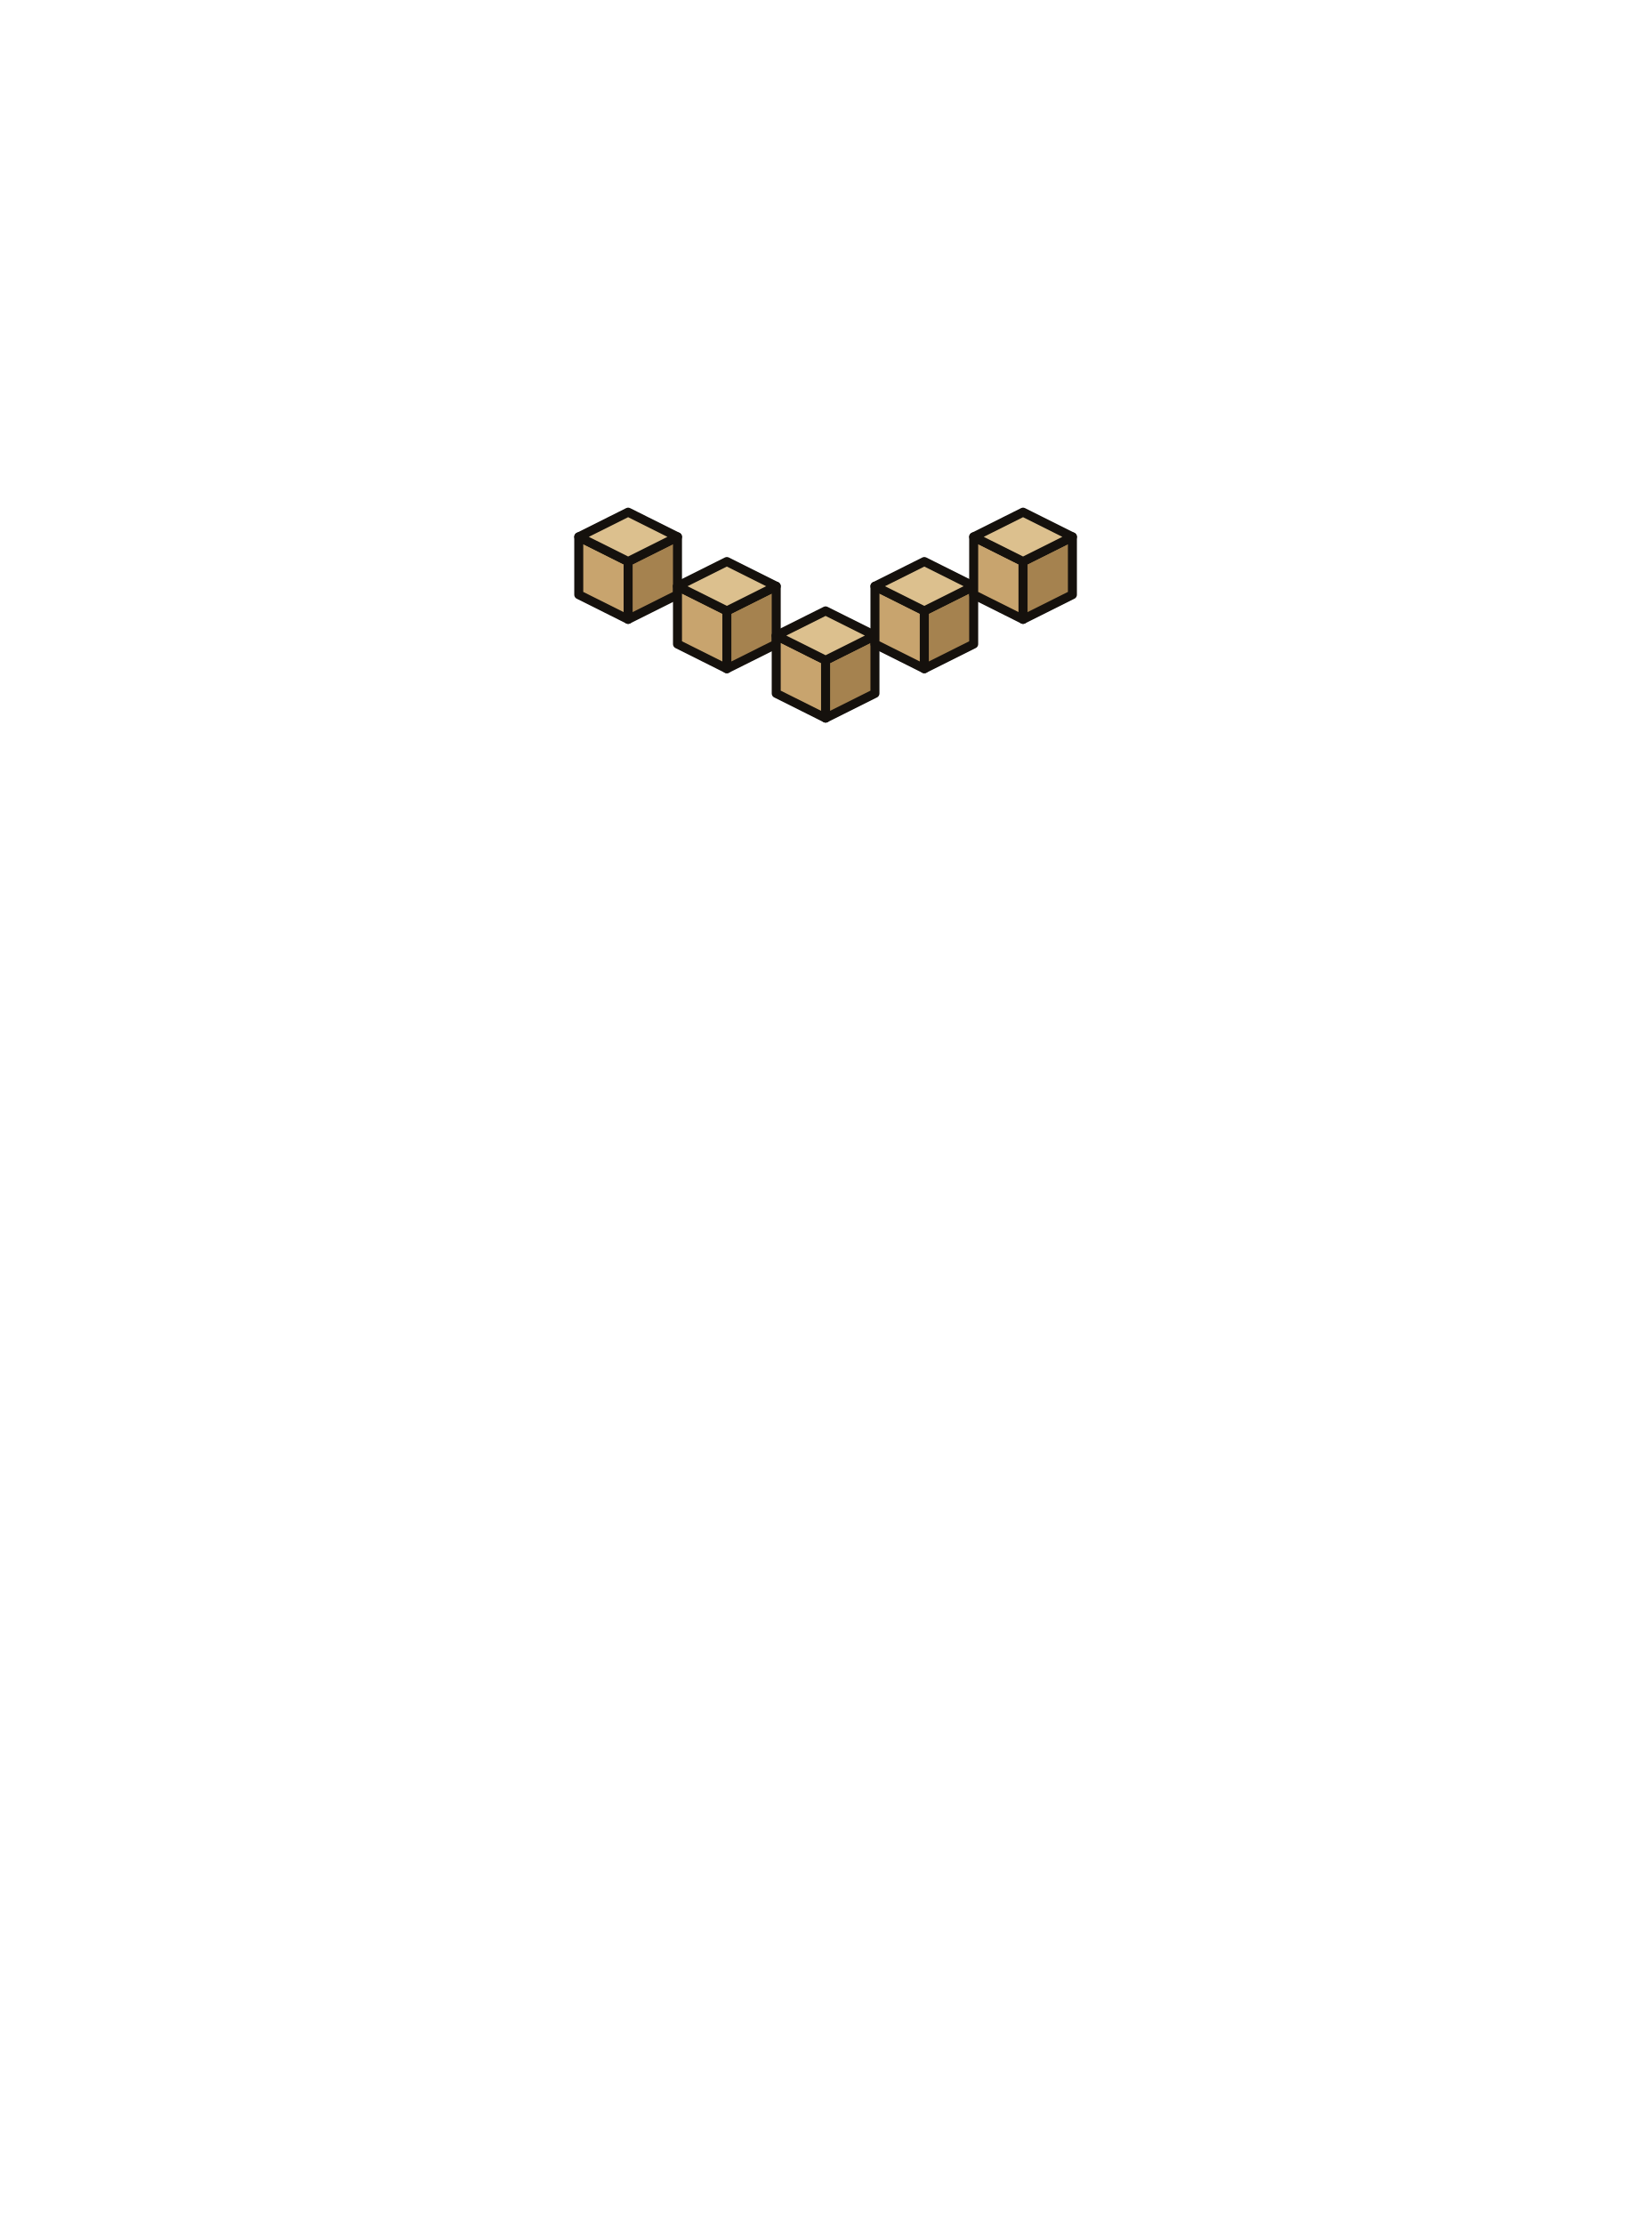
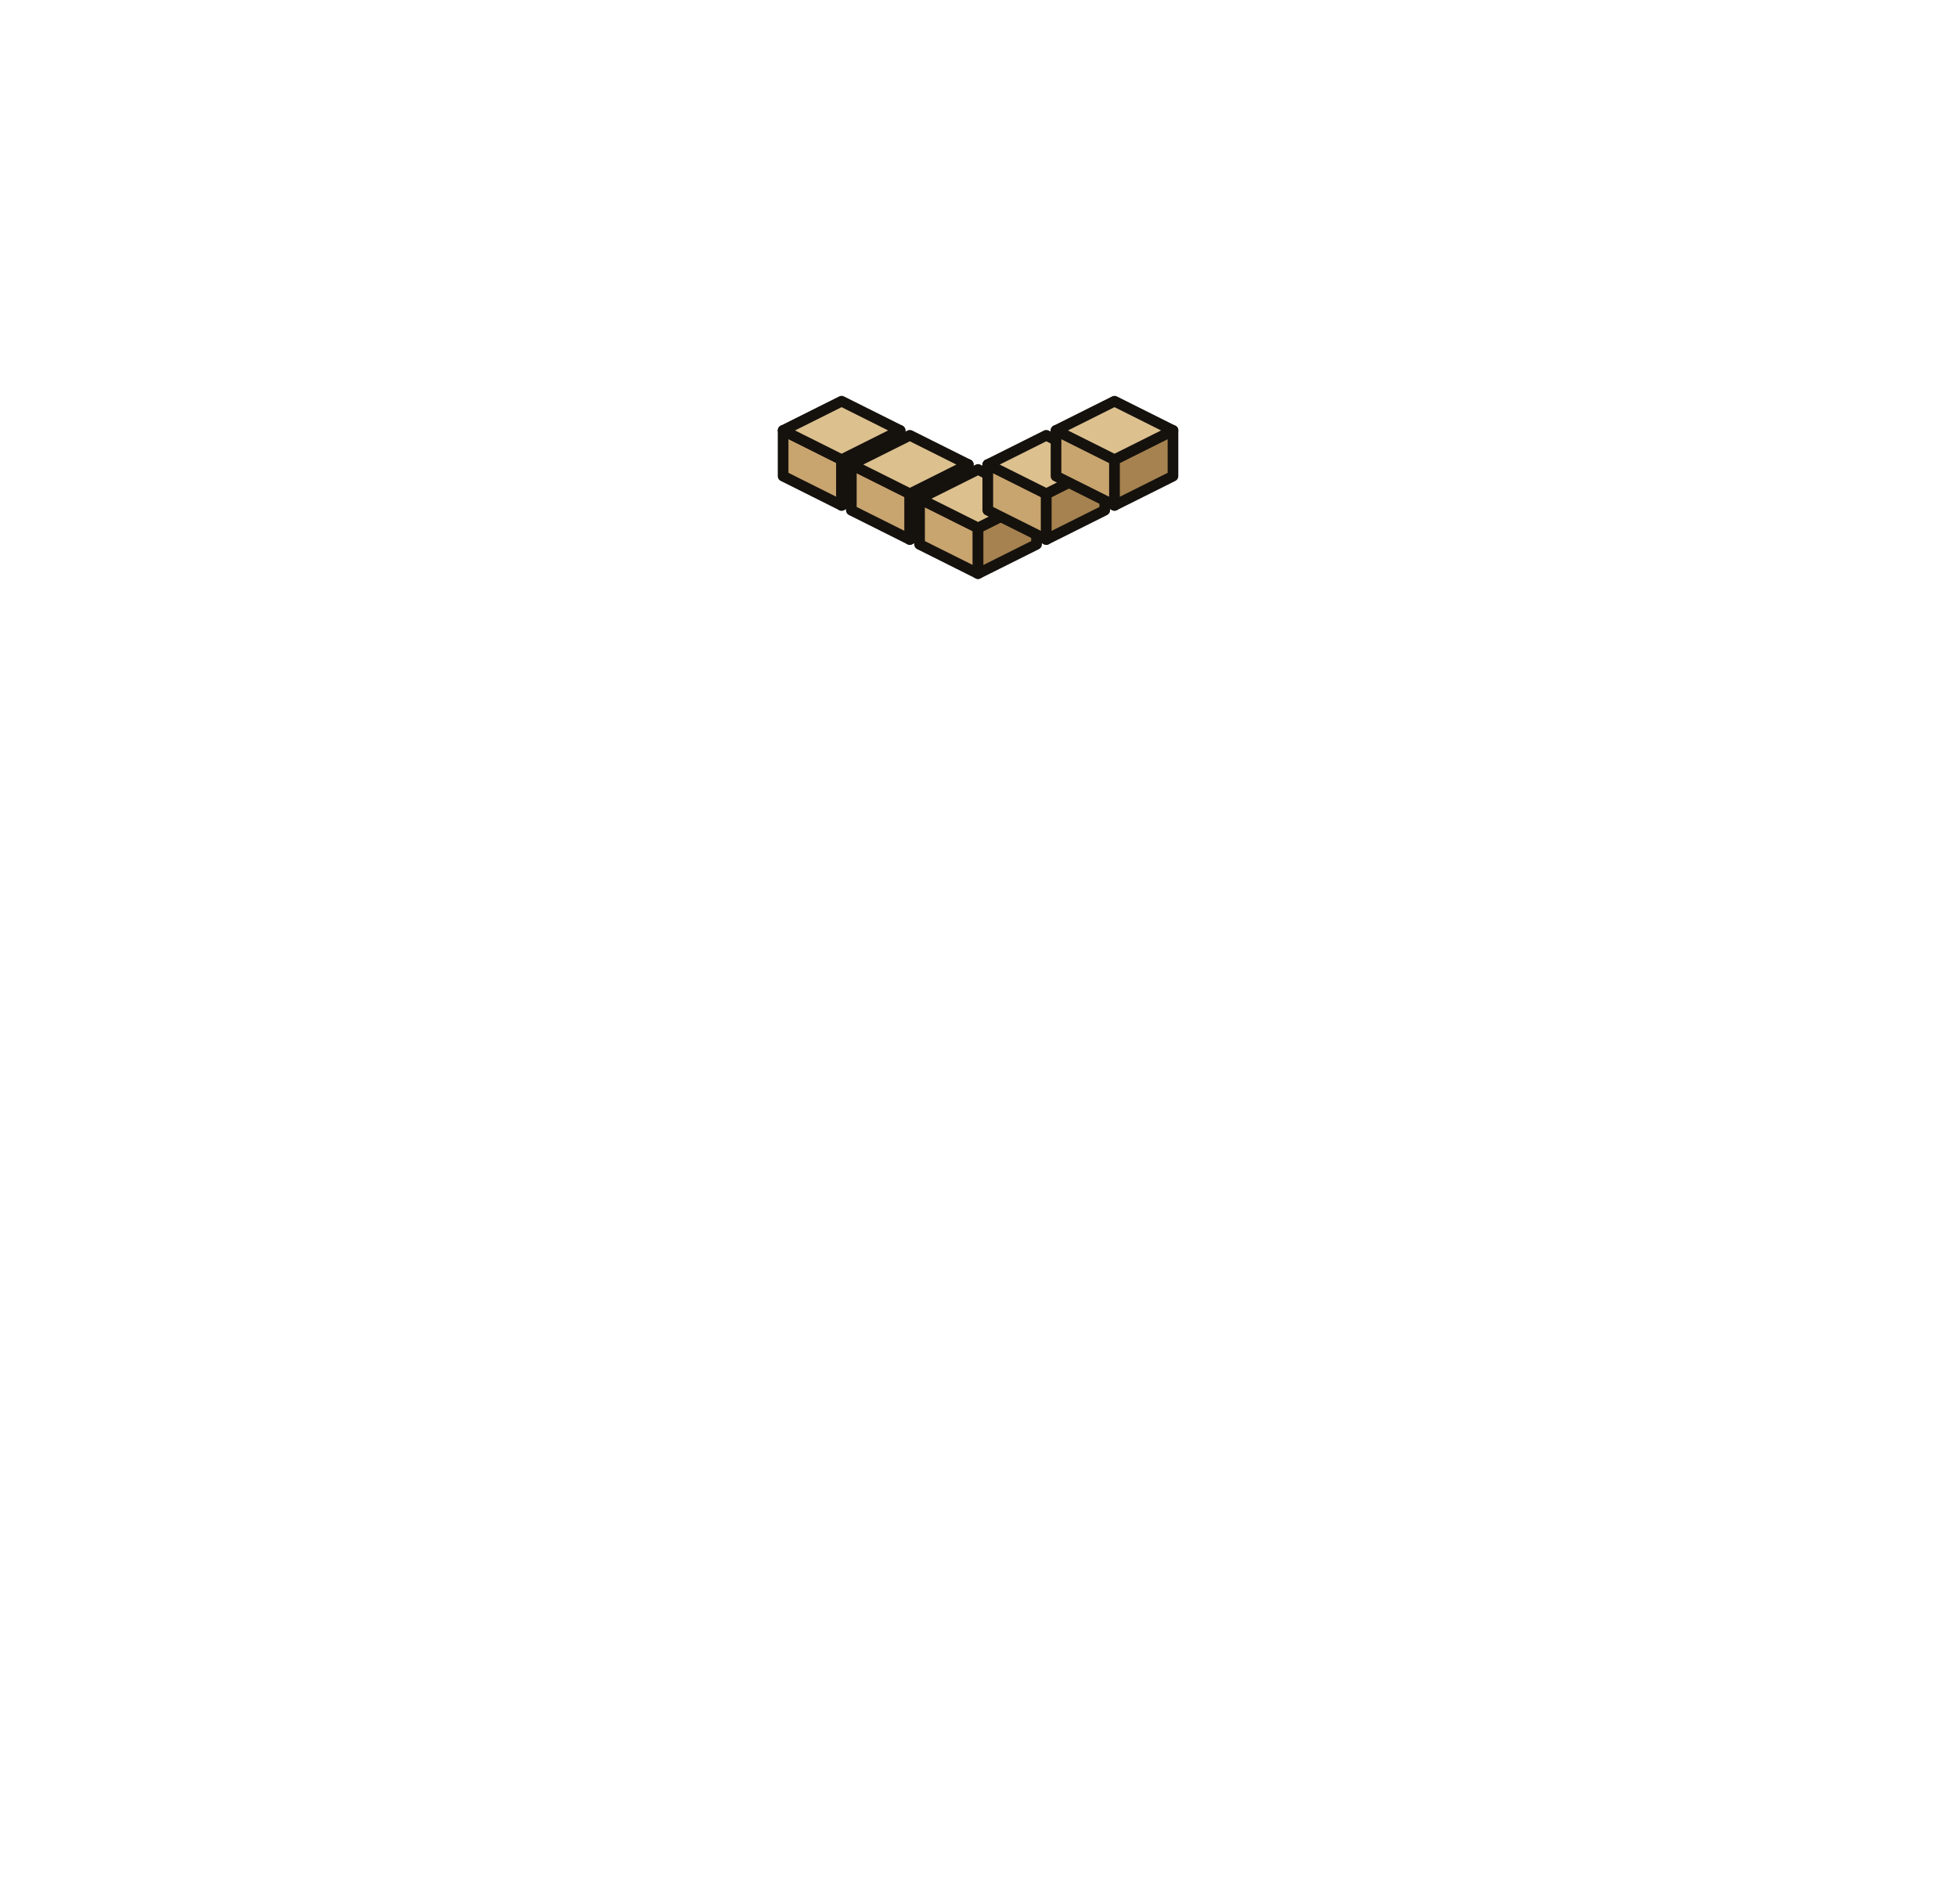
- <svg xmlns="http://www.w3.org/2000/svg" width="514" height="692" viewBox="-128.44 -280.2 257 346">
-   <polygon points="-38.4,-187.68 -30.72,-183.84 -30.72,-192.84 -38.4,-196.68" fill="#c8a46e" stroke="#15110d" stroke-width="1.4" stroke-linejoin="round" />
-   <polygon points="-30.72,-183.84 -23.04,-187.68 -23.04,-196.68 -30.72,-192.84" fill="#a5824f" stroke="#15110d" stroke-width="1.4" stroke-linejoin="round" />
-   <polygon points="-30.72,-200.52 -23.04,-196.68 -30.72,-192.84 -38.4,-196.68" fill="#dcc08e" stroke="#15110d" stroke-width="1.4" stroke-linejoin="round" />
-   <polygon points="-23.04,-180 -15.36,-176.16 -15.36,-185.16 -23.04,-189" fill="#c8a46e" stroke="#15110d" stroke-width="1.4" stroke-linejoin="round" />
-   <polygon points="-15.36,-176.16 -7.68,-180 -7.68,-189 -15.36,-185.16" fill="#a5824f" stroke="#15110d" stroke-width="1.4" stroke-linejoin="round" />
-   <polygon points="-15.36,-192.84 -7.68,-189 -15.36,-185.16 -23.04,-189" fill="#dcc08e" stroke="#15110d" stroke-width="1.4" stroke-linejoin="round" />
-   <polygon points="-7.68,-172.32 0,-168.48 0,-177.48 -7.68,-181.32" fill="#c8a46e" stroke="#15110d" stroke-width="1.4" stroke-linejoin="round" />
-   <polygon points="0,-168.48 7.68,-172.32 7.68,-181.32 0,-177.48" fill="#a5824f" stroke="#15110d" stroke-width="1.4" stroke-linejoin="round" />
-   <polygon points="0,-185.16 7.68,-181.32 0,-177.48 -7.68,-181.32" fill="#dcc08e" stroke="#15110d" stroke-width="1.4" stroke-linejoin="round" />
-   <polygon points="7.68,-180 15.36,-176.16 15.36,-185.16 7.68,-189" fill="#c8a46e" stroke="#15110d" stroke-width="1.4" stroke-linejoin="round" />
-   <polygon points="15.36,-176.16 23.04,-180 23.04,-189 15.36,-185.16" fill="#a5824f" stroke="#15110d" stroke-width="1.4" stroke-linejoin="round" />
-   <polygon points="15.36,-192.84 23.04,-189 15.36,-185.16 7.68,-189" fill="#dcc08e" stroke="#15110d" stroke-width="1.4" stroke-linejoin="round" />
-   <polygon points="23.04,-187.68 30.72,-183.84 30.72,-192.84 23.04,-196.68" fill="#c8a46e" stroke="#15110d" stroke-width="1.4" stroke-linejoin="round" />
-   <polygon points="30.72,-183.84 38.4,-187.68 38.4,-196.68 30.72,-192.84" fill="#a5824f" stroke="#15110d" stroke-width="1.4" stroke-linejoin="round" />
-   <polygon points="30.72,-200.52 38.4,-196.68 30.72,-192.84 23.04,-196.68" fill="#dcc08e" stroke="#15110d" stroke-width="1.4" stroke-linejoin="round" />
+ <svg xmlns="http://www.w3.org/2000/svg" width="514" height="500" viewBox="-128.44 -184.2 257 250">
+   <polygon points="-25.6,-121.68 -17.92,-117.84 -17.92,-123.84 -25.6,-127.68" fill="#c8a46e" stroke="#15110d" stroke-width="1.4" stroke-linejoin="round" />
+   <polygon points="-17.92,-117.84 -10.24,-121.68 -10.24,-127.68 -17.92,-123.84" fill="#a5824f" stroke="#15110d" stroke-width="1.4" stroke-linejoin="round" />
+   <polygon points="-17.92,-131.52 -10.24,-127.68 -17.92,-123.84 -25.6,-127.68" fill="#dcc08e" stroke="#15110d" stroke-width="1.4" stroke-linejoin="round" />
+   <polygon points="-16.64,-117.2 -8.96,-113.36 -8.96,-119.36 -16.64,-123.2" fill="#c8a46e" stroke="#15110d" stroke-width="1.4" stroke-linejoin="round" />
+   <polygon points="-8.96,-113.36 -1.28,-117.2 -1.28,-123.2 -8.96,-119.36" fill="#a5824f" stroke="#15110d" stroke-width="1.4" stroke-linejoin="round" />
+   <polygon points="-8.96,-127.04 -1.28,-123.2 -8.96,-119.36 -16.64,-123.2" fill="#dcc08e" stroke="#15110d" stroke-width="1.4" stroke-linejoin="round" />
+   <polygon points="-7.68,-112.72 0,-108.88 0,-114.88 -7.68,-118.72" fill="#c8a46e" stroke="#15110d" stroke-width="1.4" stroke-linejoin="round" />
+   <polygon points="0,-108.88 7.68,-112.72 7.68,-118.72 0,-114.88" fill="#a5824f" stroke="#15110d" stroke-width="1.4" stroke-linejoin="round" />
+   <polygon points="0,-122.56 7.68,-118.72 0,-114.88 -7.68,-118.72" fill="#dcc08e" stroke="#15110d" stroke-width="1.4" stroke-linejoin="round" />
+   <polygon points="1.28,-117.2 8.96,-113.36 8.96,-119.36 1.28,-123.2" fill="#c8a46e" stroke="#15110d" stroke-width="1.4" stroke-linejoin="round" />
+   <polygon points="8.96,-113.36 16.64,-117.2 16.64,-123.2 8.96,-119.36" fill="#a5824f" stroke="#15110d" stroke-width="1.4" stroke-linejoin="round" />
+   <polygon points="8.96,-127.04 16.64,-123.2 8.96,-119.36 1.28,-123.2" fill="#dcc08e" stroke="#15110d" stroke-width="1.4" stroke-linejoin="round" />
+   <polygon points="10.24,-121.68 17.92,-117.84 17.92,-123.84 10.24,-127.68" fill="#c8a46e" stroke="#15110d" stroke-width="1.4" stroke-linejoin="round" />
+   <polygon points="17.92,-117.84 25.6,-121.68 25.6,-127.68 17.92,-123.84" fill="#a5824f" stroke="#15110d" stroke-width="1.4" stroke-linejoin="round" />
+   <polygon points="17.92,-131.52 25.6,-127.68 17.92,-123.84 10.24,-127.68" fill="#dcc08e" stroke="#15110d" stroke-width="1.4" stroke-linejoin="round" />
</svg>
